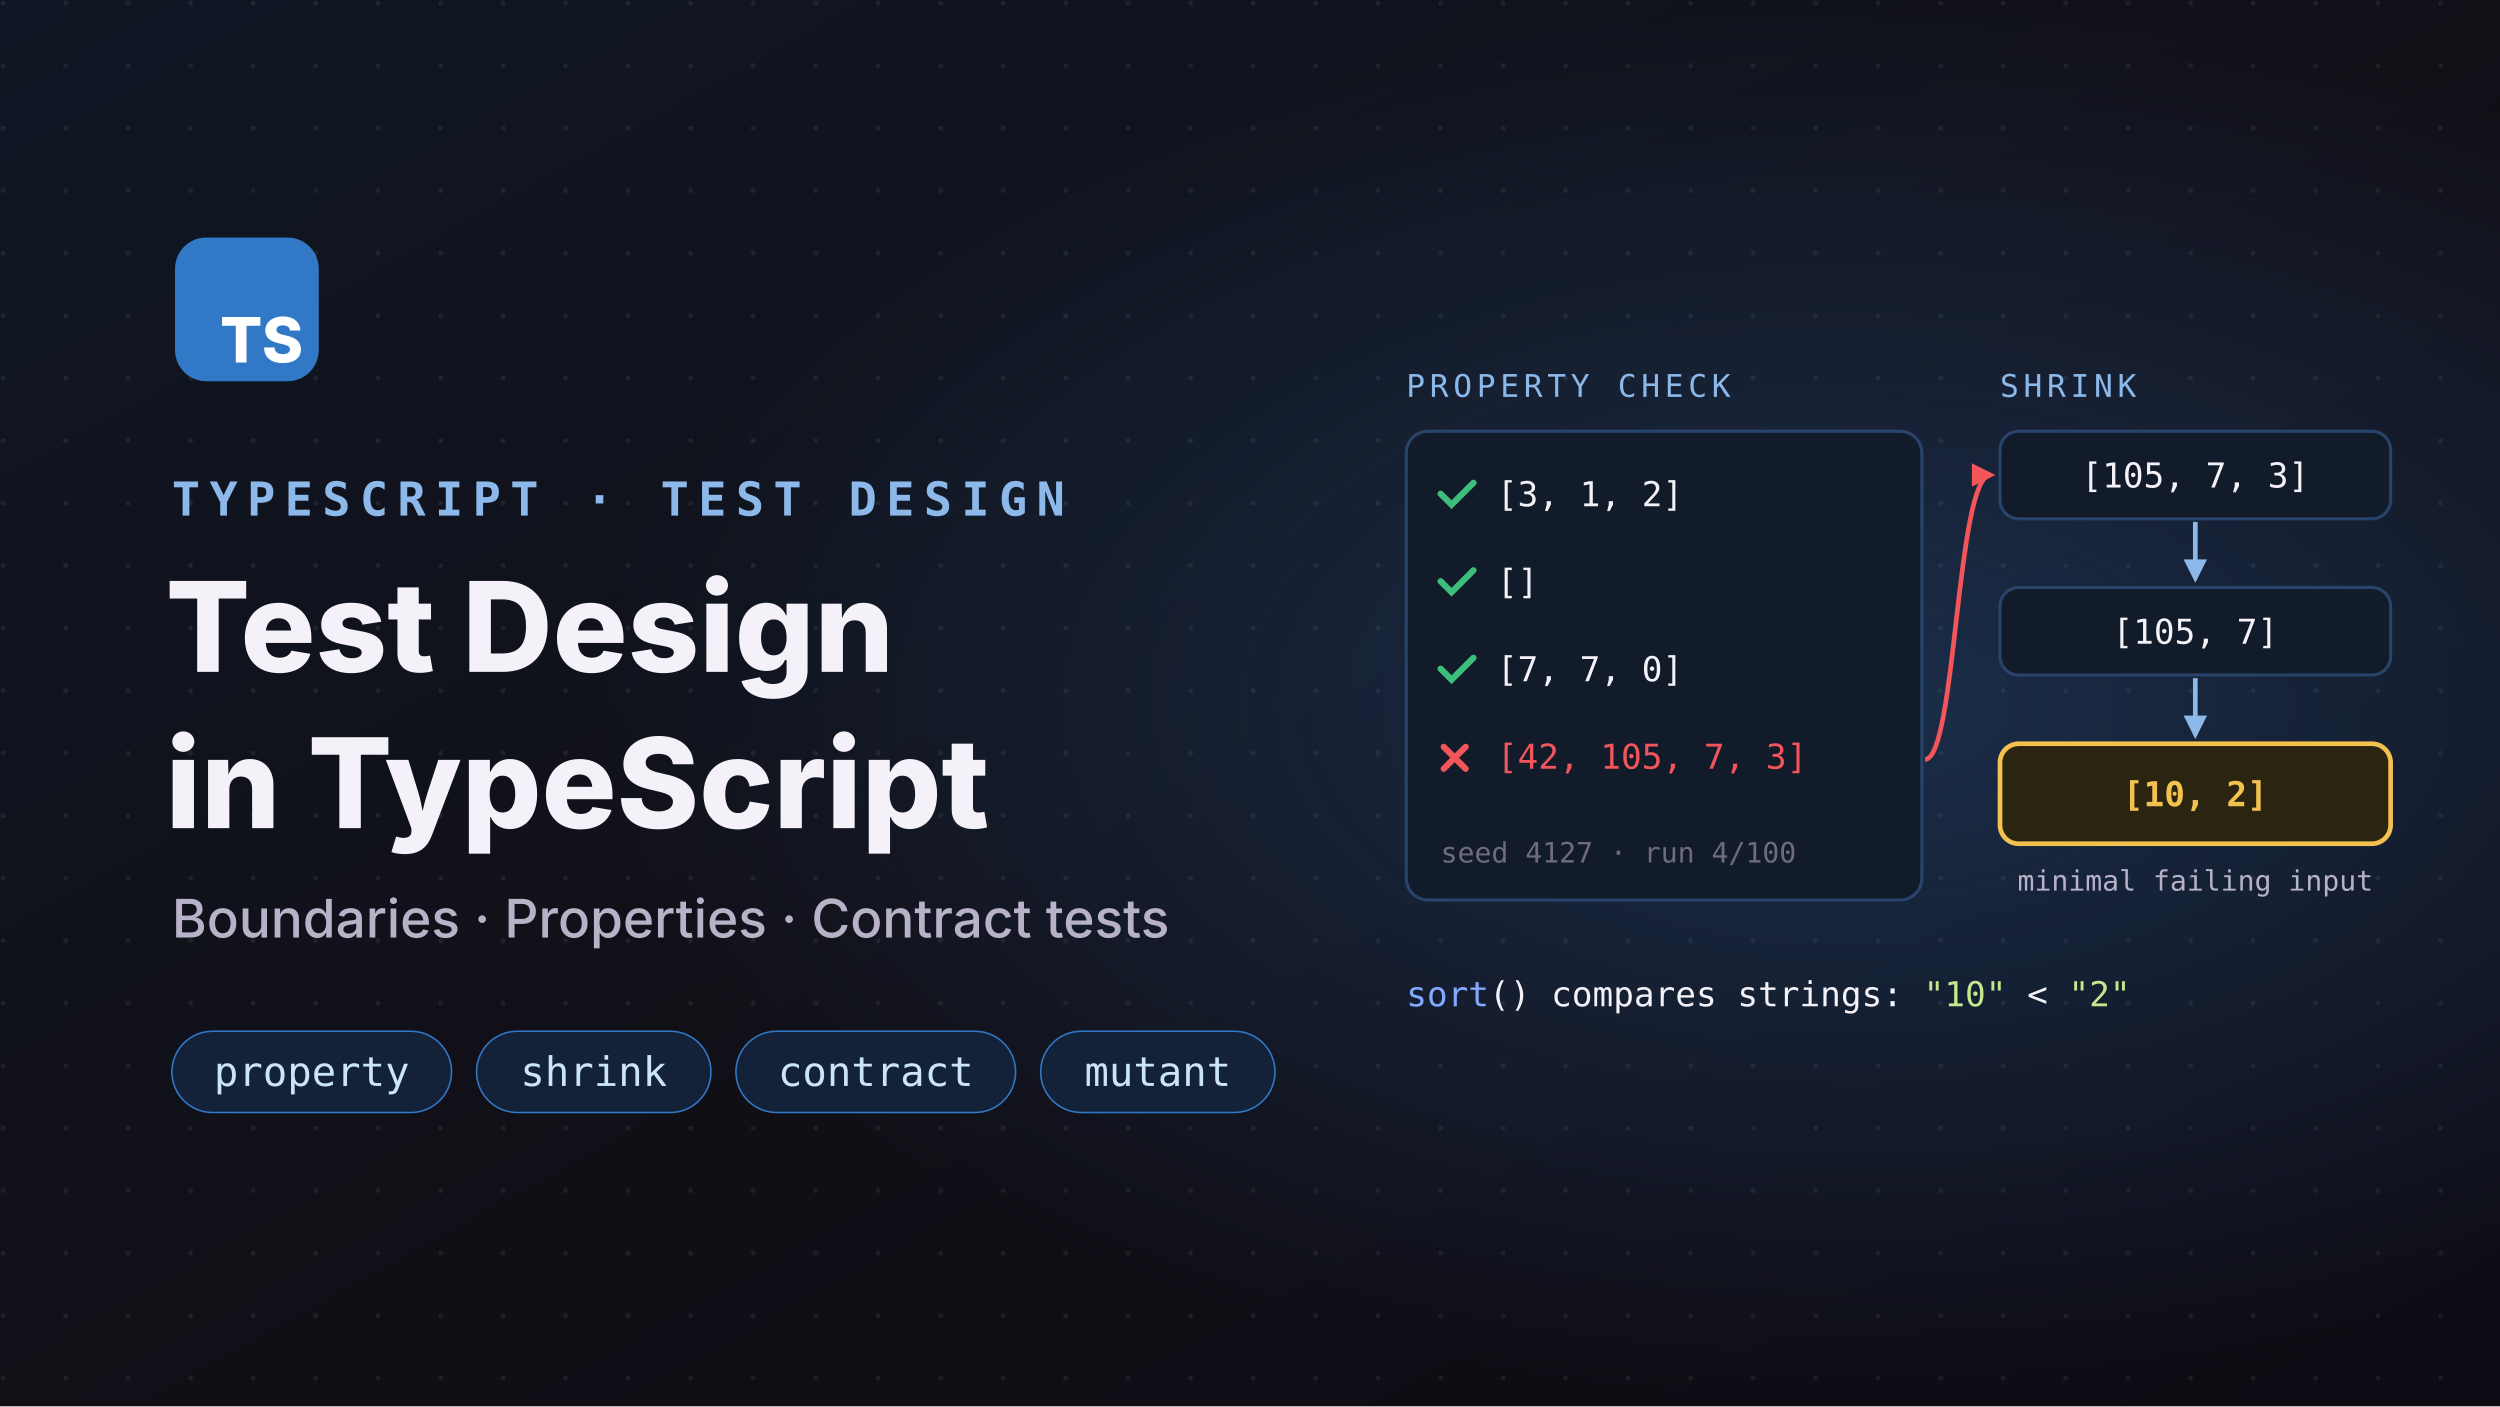
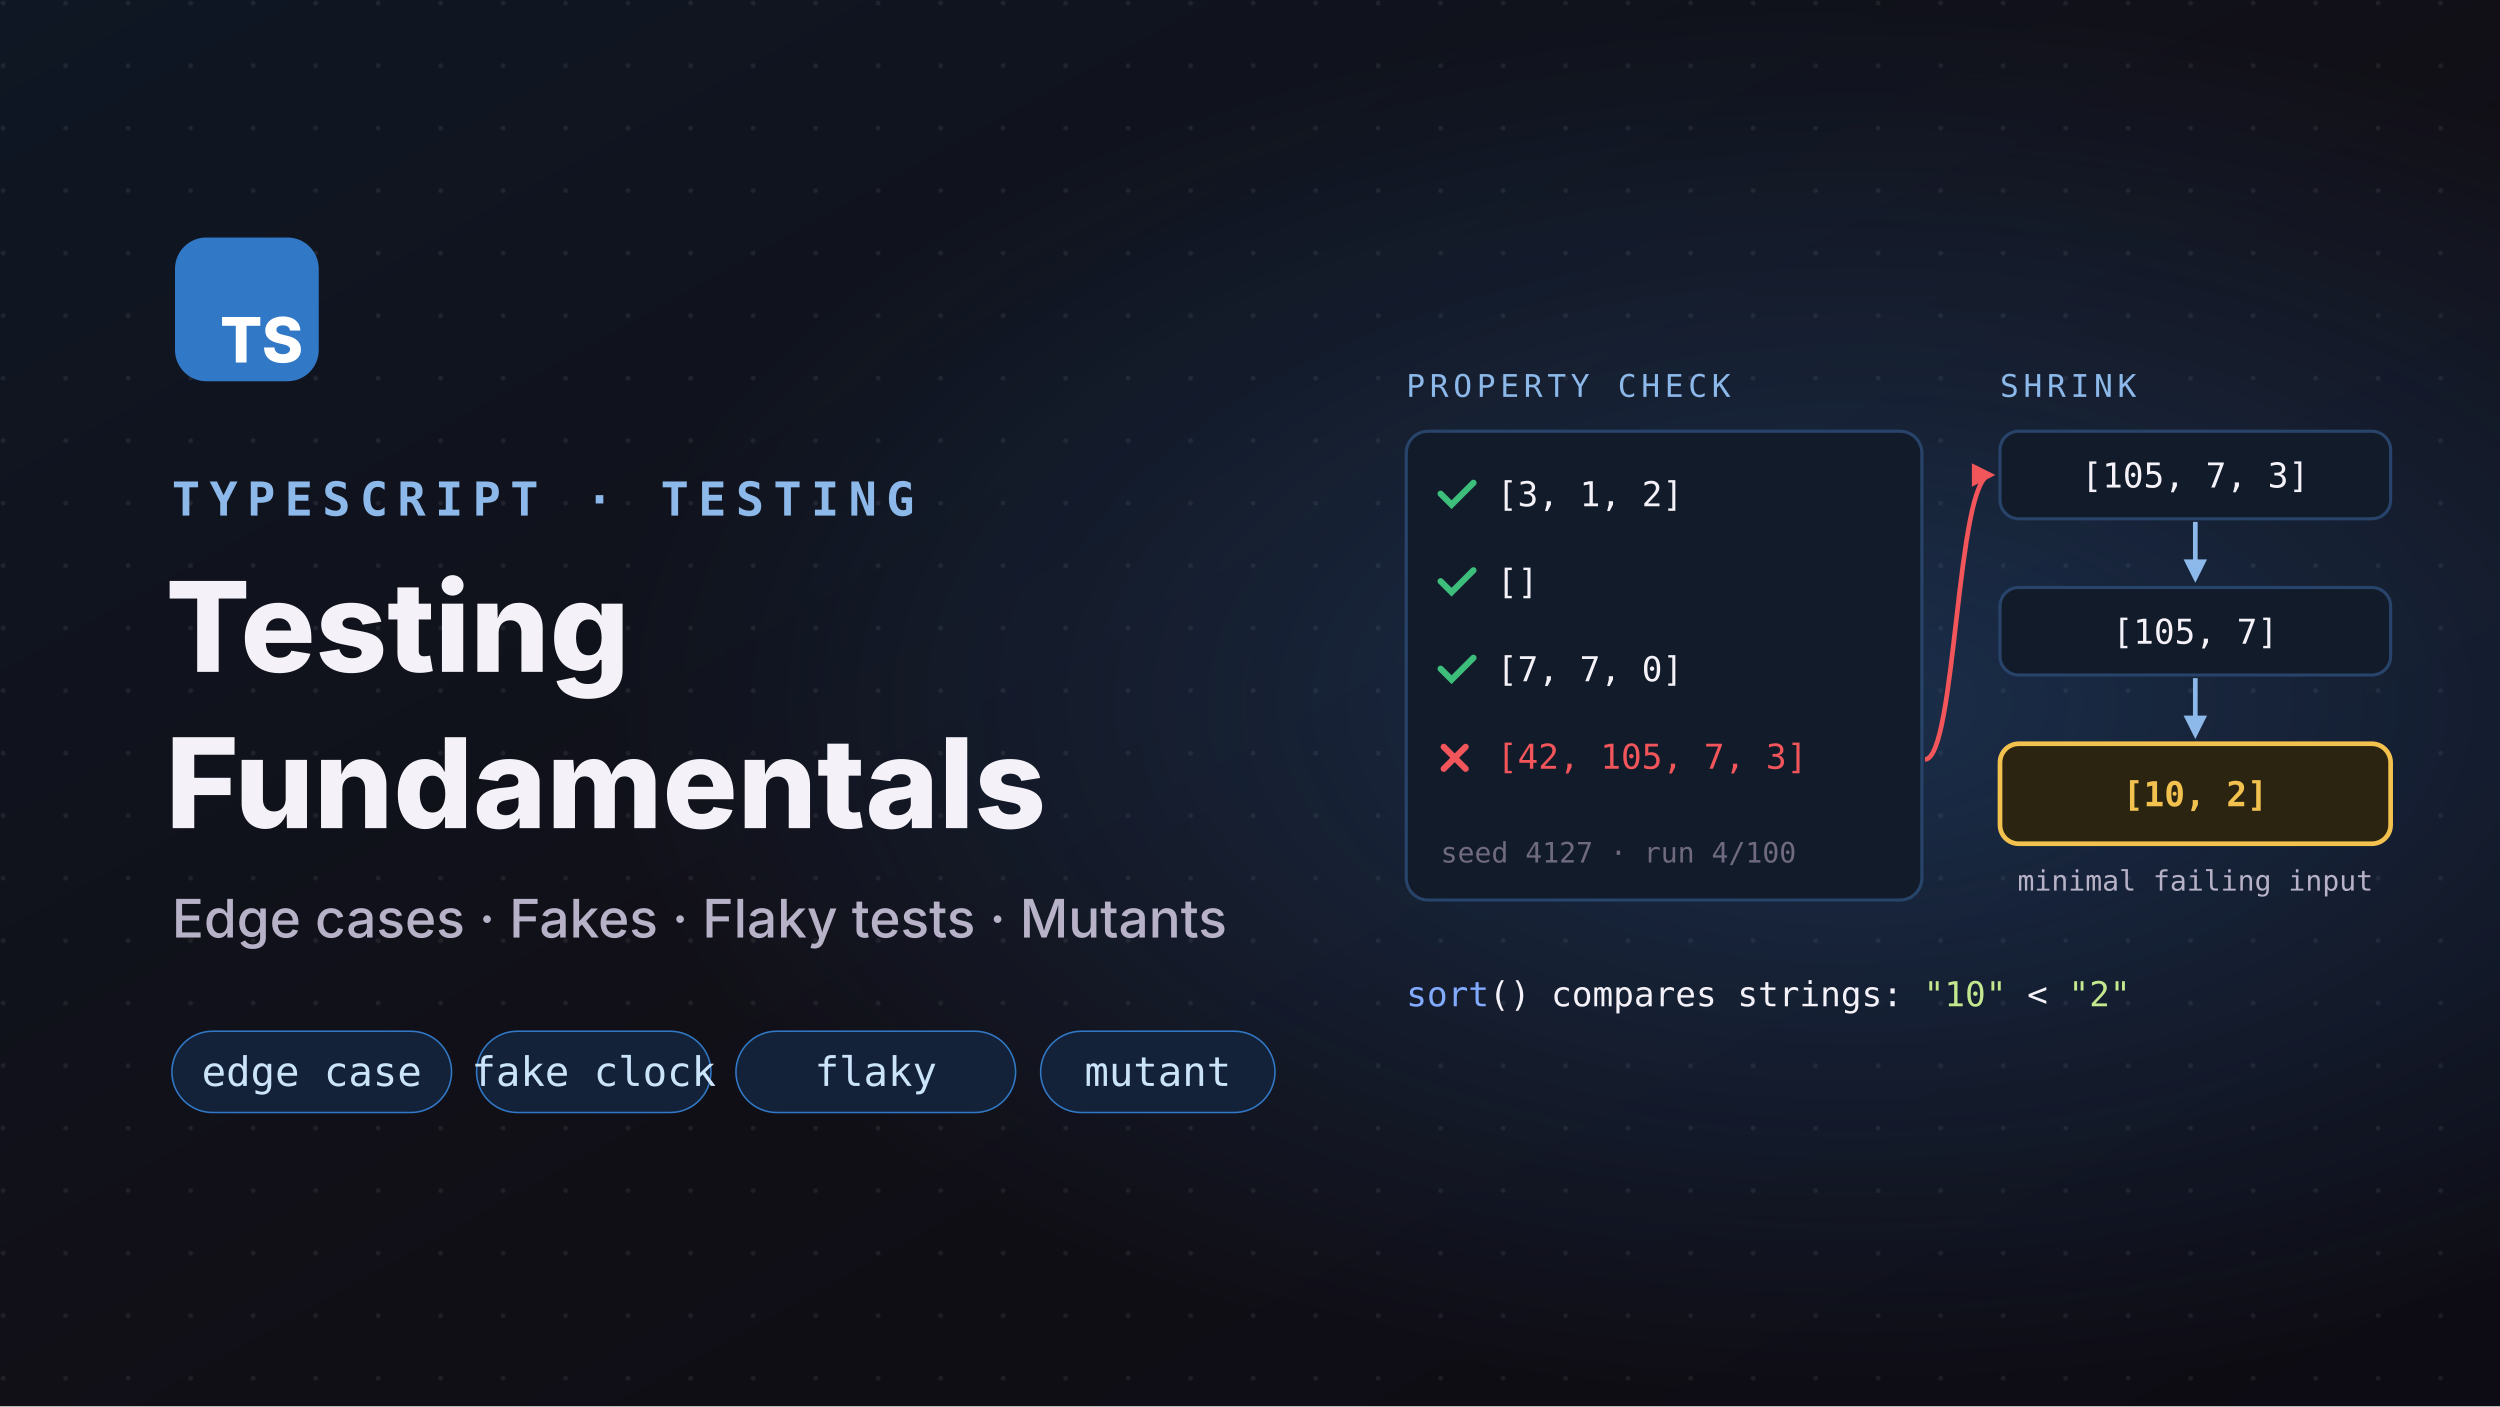
<svg xmlns="http://www.w3.org/2000/svg" width="1600" height="900" viewBox="0 0 1600 900">
  <defs>
    <linearGradient id="bg" x1="0" y1="0" x2="1" y2="1">
      <stop offset="0" stop-color="#0F1724" />
      <stop offset="0.55" stop-color="#110F16" />
      <stop offset="1" stop-color="#0D0B13" />
    </linearGradient>
    <radialGradient id="glow" cx="0.74" cy="0.5" r="0.5">
      <stop offset="0" stop-color="#3178C6" stop-opacity="0.3" />
      <stop offset="1" stop-color="#3178C6" stop-opacity="0" />
    </radialGradient>
    <pattern id="dots" width="40" height="40" patternUnits="userSpaceOnUse">
      <circle cx="2" cy="2" r="1.6" fill="#FFFFFF" fill-opacity="0.07" />
    </pattern>
    <marker id="arrow" viewBox="0 0 10 10" refX="8" refY="5" markerWidth="5" markerHeight="5" orient="auto-start-reverse">
      <path d="M0 0 L10 5 L0 10 z" fill="#8CB8EA" />
    </marker>
    <marker id="arrowA" viewBox="0 0 10 10" refX="8" refY="5" markerWidth="5" markerHeight="5" orient="auto-start-reverse">
      <path d="M0 0 L10 5 L0 10 z" fill="#3178C6" />
    </marker>
    <marker id="arrowMuted" viewBox="0 0 10 10" refX="8" refY="5" markerWidth="5" markerHeight="5" orient="auto-start-reverse">
      <path d="M0 0 L10 5 L0 10 z" fill="#6F6A80" />
    </marker>
    <marker id="arrowRed" viewBox="0 0 10 10" refX="8" refY="5" markerWidth="5" markerHeight="5" orient="auto-start-reverse">
      <path d="M0 0 L10 5 L0 10 z" fill="#F2555A" />
    </marker>
    <marker id="arrowAmber" viewBox="0 0 10 10" refX="8" refY="5" markerWidth="5" markerHeight="5" orient="auto-start-reverse">
      <path d="M0 0 L10 5 L0 10 z" fill="#F2C14E" />
    </marker>
    <marker id="arrowGreen" viewBox="0 0 10 10" refX="8" refY="5" markerWidth="5" markerHeight="5" orient="auto-start-reverse">
      <path d="M0 0 L10 5 L0 10 z" fill="#3DBE7B" />
    </marker>
  </defs>
  <rect width="1600" height="900" fill="url(#bg)" />
  <rect width="1600" height="900" fill="url(#dots)" />
  <rect width="1600" height="900" fill="url(#glow)" />
  <g id="copy" font-family="Segoe UI, Inter, Arial, sans-serif">
    <rect x="112" y="152" width="92" height="92" rx="20" fill="#3178C6" />
    <text x="194" y="232" text-anchor="end" font-size="40" font-weight="800" fill="#FFFFFF">TS</text>
-     <text x="110" y="330" font-family="Consolas, Menlo, monospace" font-size="30" font-weight="600" letter-spacing="6" fill="#8CB8EA">TYPESCRIPT · TEST DESIGN</text>
-     <text x="106" y="430" font-size="80" font-weight="800" fill="#F4F2F8">Test Design</text>
-     <text x="106" y="530" font-size="80" font-weight="800" fill="#F4F2F8">in TypeScript</text>
-     <text x="110" y="600" font-size="34" font-weight="500" fill="#B8B2C8">Boundaries · Properties · Contract tests</text>
+     <text x="110" y="330" font-family="Consolas, Menlo, monospace" font-size="30" font-weight="600" letter-spacing="6" fill="#8CB8EA">TYPESCRIPT · TESTING</text>
+     <text x="106" y="430" font-size="80" font-weight="800" fill="#F4F2F8">Testing</text>
+     <text x="106" y="530" font-size="80" font-weight="800" fill="#F4F2F8">Fundamentals</text>
+     <text x="110" y="600" font-size="34" font-weight="500" fill="#B8B2C8">Edge cases · Fakes · Flaky tests · Mutants</text>
    <g font-family="Consolas, Menlo, monospace" font-size="26" fill="#CBE4FA">
      <rect x="110" y="660" width="179" height="52" rx="26" fill="#132238" stroke="#3178C6" />
-       <text x="199.5" y="695" text-anchor="middle">property</text>
+       <text x="199.5" y="695" text-anchor="middle">edge case</text>
      <rect x="305" y="660" width="150" height="52" rx="26" fill="#132238" stroke="#3178C6" />
-       <text x="380" y="695" text-anchor="middle">shrink</text>
+       <text x="380" y="695" text-anchor="middle">fake clock</text>
      <rect x="471" y="660" width="179" height="52" rx="26" fill="#132238" stroke="#3178C6" />
-       <text x="560.5" y="695" text-anchor="middle">contract</text>
+       <text x="560.5" y="695" text-anchor="middle">flaky</text>
      <rect x="666" y="660" width="150" height="52" rx="26" fill="#132238" stroke="#3178C6" />
      <text x="741" y="695" text-anchor="middle">mutant</text>
    </g>
  </g>
  <g id="art" font-family="Consolas, Menlo, monospace">
    <text x="900" y="254" font-size="20" letter-spacing="3" fill="#8CB8EA">PROPERTY CHECK</text>
    <rect x="900" y="276" width="330" height="300" rx="14" fill="#121B2A" stroke="#28446A" stroke-width="2" />
    <path d="M922 316 l7 7 l14 -14" stroke="#3DBE7B" stroke-width="4" fill="none" stroke-linecap="round" />
    <text x="958" y="324" font-size="22" fill="#F4F2F8">[3, 1, 2]</text>
    <path d="M922 372 l7 7 l14 -14" stroke="#3DBE7B" stroke-width="4" fill="none" stroke-linecap="round" />
    <text x="958" y="380" font-size="22" fill="#F4F2F8">[]</text>
    <path d="M922 428 l7 7 l14 -14" stroke="#3DBE7B" stroke-width="4" fill="none" stroke-linecap="round" />
    <text x="958" y="436" font-size="22" fill="#F4F2F8">[7, 7, 0]</text>
    <path d="M924 478 l14 14 M938 478 l-14 14" stroke="#F2555A" stroke-width="4" fill="none" stroke-linecap="round" />
    <text x="958" y="492" font-size="22" fill="#F2555A">[42, 105, 7, 3]</text>
    <text x="922" y="552" font-size="18" fill="#6F6A80">seed 4127 · run 4/100</text>
    <text x="1280" y="254" font-size="20" letter-spacing="3" fill="#8CB8EA">SHRINK</text>
    <path d="M1232 486 C1252 486, 1252 304, 1274 304" stroke="#F2555A" stroke-width="3" fill="none" marker-end="url(#arrowRed)" />
    <g font-size="22" text-anchor="middle">
      <rect x="1280" y="276" width="250" height="56" rx="12" fill="#121B2A" stroke="#28446A" stroke-width="2" />
      <text x="1405" y="312" fill="#F4F2F8">[105, 7, 3]</text>
      <rect x="1280" y="376" width="250" height="56" rx="12" fill="#121B2A" stroke="#28446A" stroke-width="2" />
      <text x="1405" y="412" fill="#F4F2F8">[105, 7]</text>
      <rect x="1280" y="476" width="250" height="64" rx="12" fill="#2A2410" stroke="#F2C14E" stroke-width="3" />
      <text x="1405" y="516" fill="#F2C14E" font-weight="700">[10, 2]</text>
    </g>
    <path d="M1405 334 V370" stroke="#8CB8EA" stroke-width="3" marker-end="url(#arrow)" />
    <path d="M1405 434 V470" stroke="#8CB8EA" stroke-width="3" marker-end="url(#arrow)" />
    <text x="1405" y="570" font-size="18" fill="#B8B2C8" text-anchor="middle">minimal failing input</text>
    <text x="900" y="644" font-size="22" fill="#F4F2F8">
      <tspan fill="#82AAFF">sort</tspan>() compares strings: <tspan fill="#C3E88D">"10"</tspan> &lt; <tspan fill="#C3E88D">"2"</tspan>
    </text>
  </g>
</svg>
